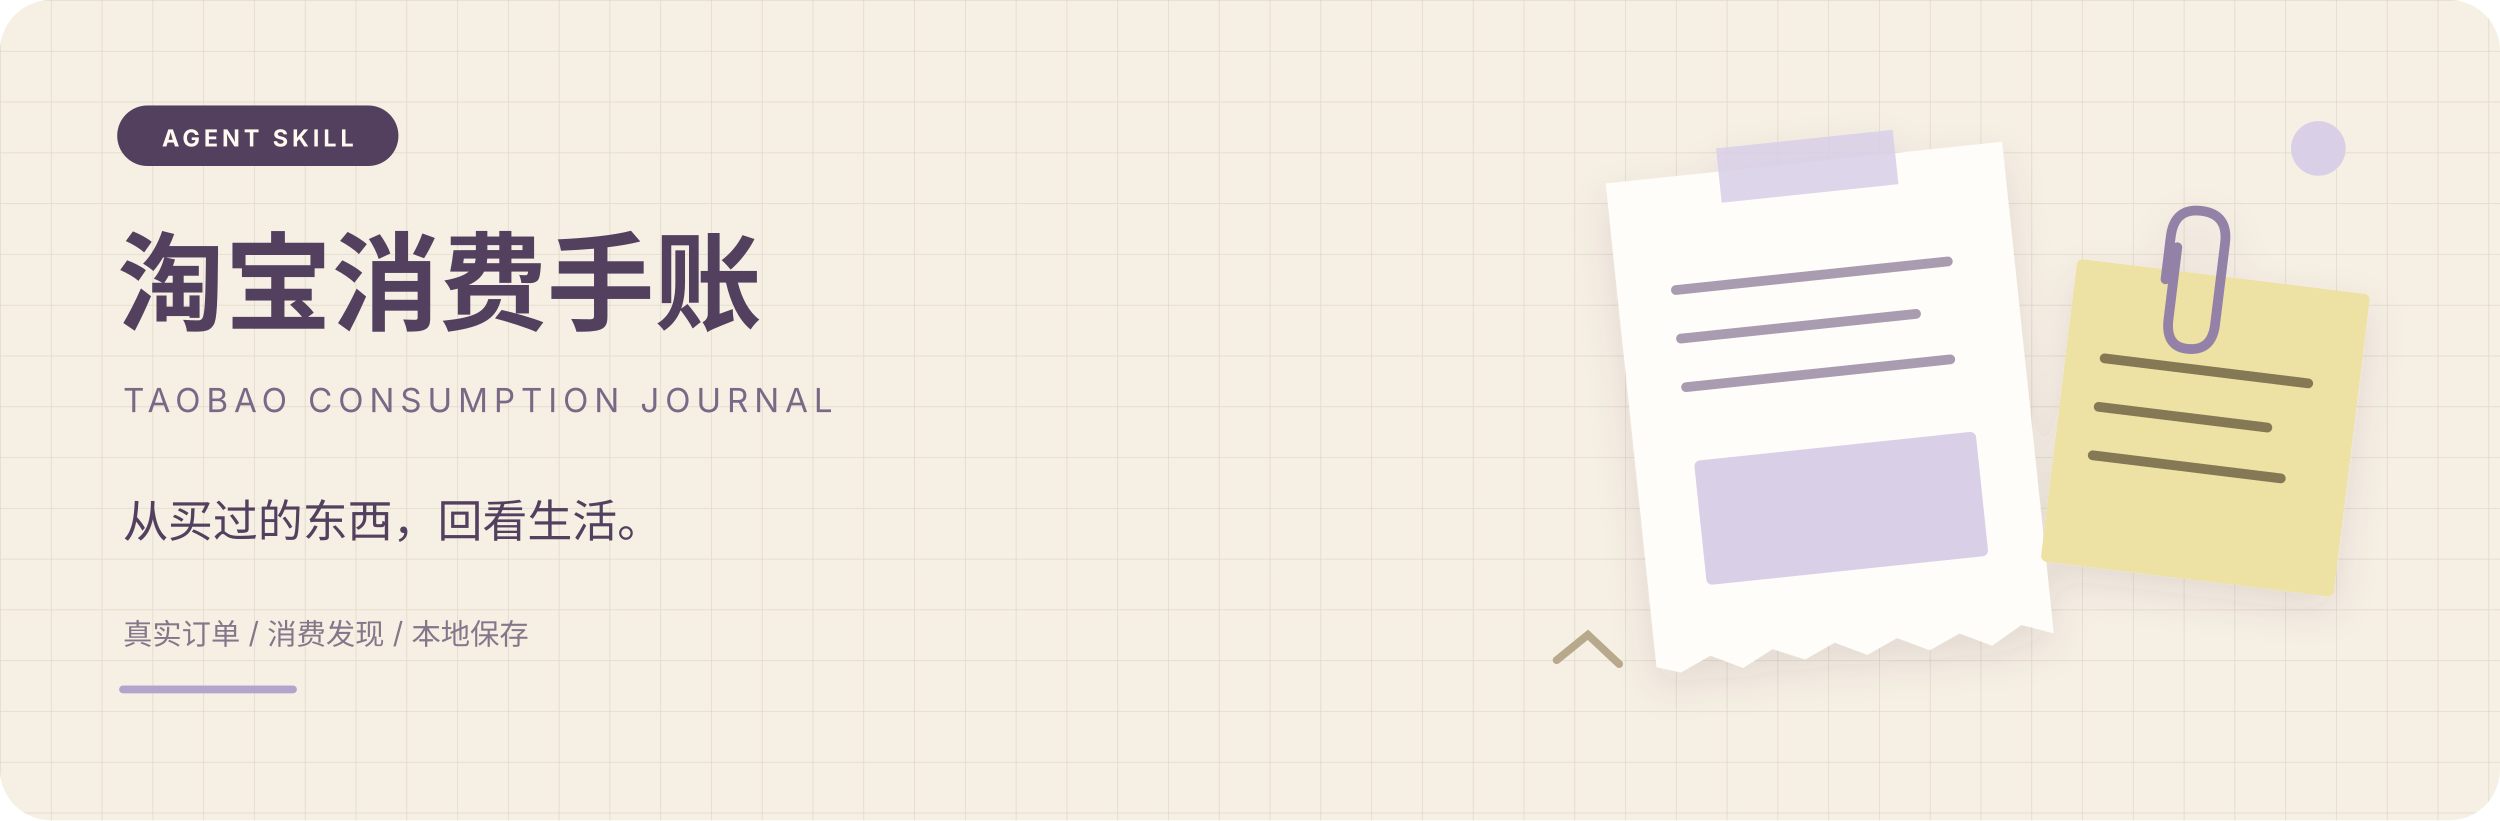
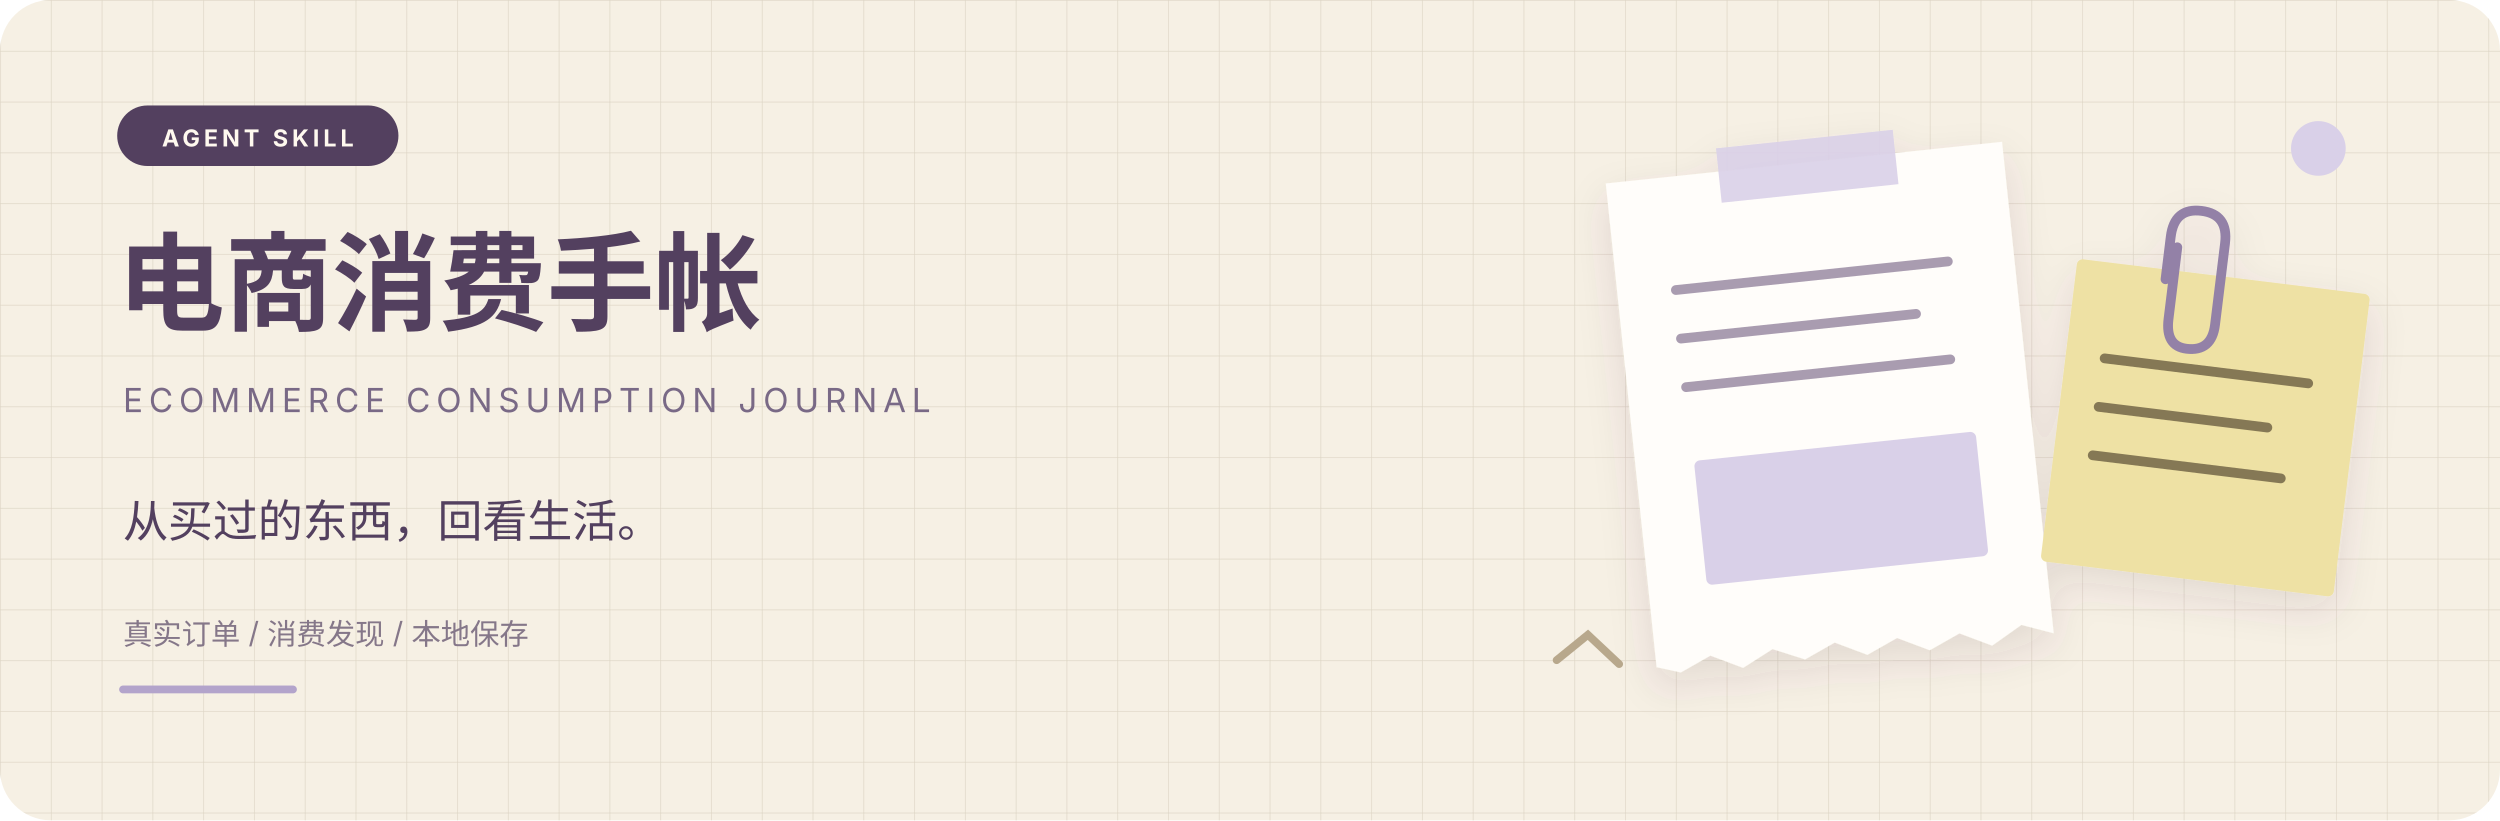
<svg xmlns="http://www.w3.org/2000/svg" width="1280" height="420" viewBox="0 0 1280 420" role="img" aria-labelledby="title desc">
  <defs>
    <pattern id="grid" width="26" height="26" patternUnits="userSpaceOnUse">
      <path d="M26 0H0V26" fill="none" stroke="#DDD5C5" stroke-width=".65" />
    </pattern>
    <filter id="s" x="-30%" y="-30%" width="160%" height="160%">
      <feDropShadow dx="0" dy="8" stdDeviation="10" flood-color="#53405F" flood-opacity=".12" />
    </filter>
  </defs>
  <rect width="1280" height="420" rx="26" fill="#F6F0E4" />
  <rect width="1280" height="420" rx="26" fill="url(#grid)" />
  <g font-family="system-ui,-apple-system,'Segoe UI','Microsoft YaHei',sans-serif">
    <rect x="60" y="54" width="144" height="31" rx="15.5" fill="#53405F" />
    <text x="132" y="75" text-anchor="middle" font-size="12" font-weight="700" letter-spacing="2" fill="#FFF9EF">AGENT SKILL</text>
-     <text x="60" y="165" font-size="55" font-weight="850" fill="#53405F">淘宝消费手账</text>
-     <text x="63" y="211" font-size="17" letter-spacing="3" fill="#796986">TAOBAO CONSUMPTION JOURNAL</text>
+     <text x="60" y="165" font-size="55" font-weight="850" fill="#53405F">电商消费手帐</text>
+     <text x="63" y="211" font-size="17" letter-spacing="3" fill="#796986">ECOMMERCE CONSUMPTION JOURNAL</text>
    <text x="63" y="275" font-size="23" fill="#53405F">从买过的东西，回看生活。</text>
    <text x="63" y="330" font-size="15" fill="#857789">真实订单 / 消费发现 / 本地保存</text>
    <path d="M63 353H150" stroke="#B3A4CB" stroke-width="4" stroke-linecap="round" />
  </g>
  <g filter="url(#s)">
    <g transform="translate(835 83) rotate(-6 98 128)">
      <path d="M0 0H204V253L188 247L172 256L156 248L140 255L124 247L108 254L92 246L76 253L60 246L44 254L28 246L12 253L0 249Z" fill="#FFFDFA" />
      <rect x="58" y="-12" width="91" height="28" fill="#D9D0E8" opacity=".9" />
      <path d="M30 58H170M30 83H151M30 108H166" stroke="#A99CB0" stroke-width="5" stroke-linecap="round" />
      <rect x="30" y="146" width="145" height="64" rx="3" fill="#D9D0E8" />
    </g>
    <g transform="translate(1054 141) rotate(7 75 75)">
      <rect width="151" height="156" rx="3" fill="#EEE1A4" />
      <path d="M20 49H125M20 74H107M20 99H117" stroke="#857854" stroke-width="5" stroke-linecap="round" />
      <path d="M46 5V-17Q46-32 60-32Q74-32 74-17V25Q74 39 61 39Q50 39 50 25V-12" fill="none" stroke="#9381A7" stroke-width="5" stroke-linecap="round" />
    </g>
  </g>
  <circle cx="1187" cy="76" r="14" fill="#D9D0E8" />
  <path d="M797 338L813 325L829 340" fill="none" stroke="#B8A88C" stroke-width="4" stroke-linecap="round" />
</svg>
